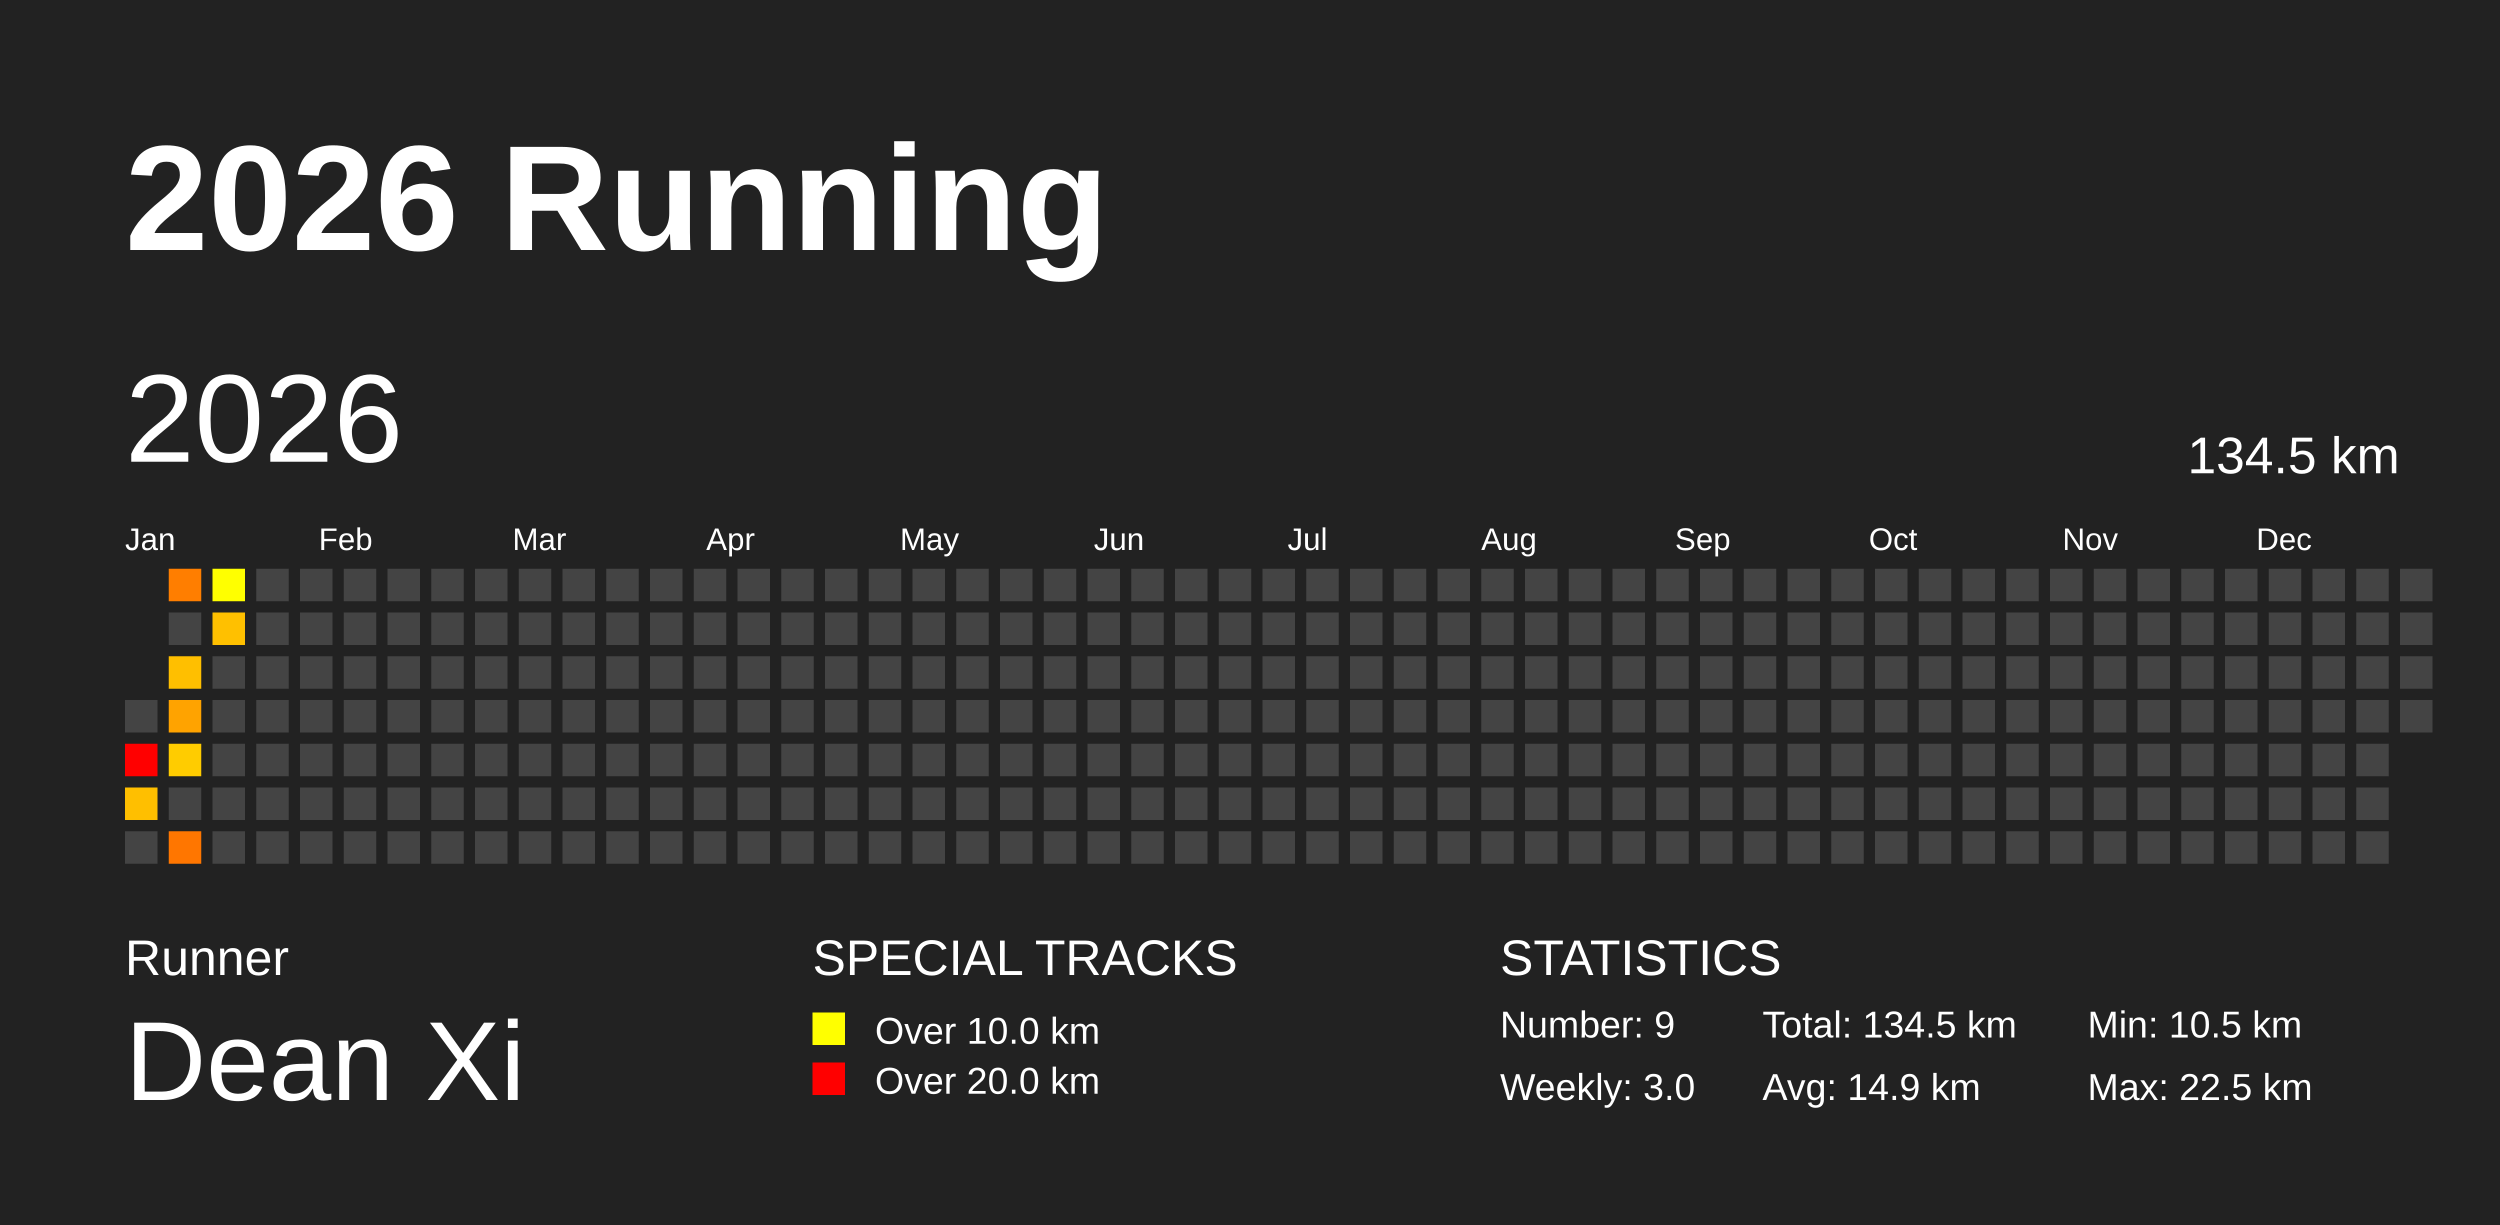
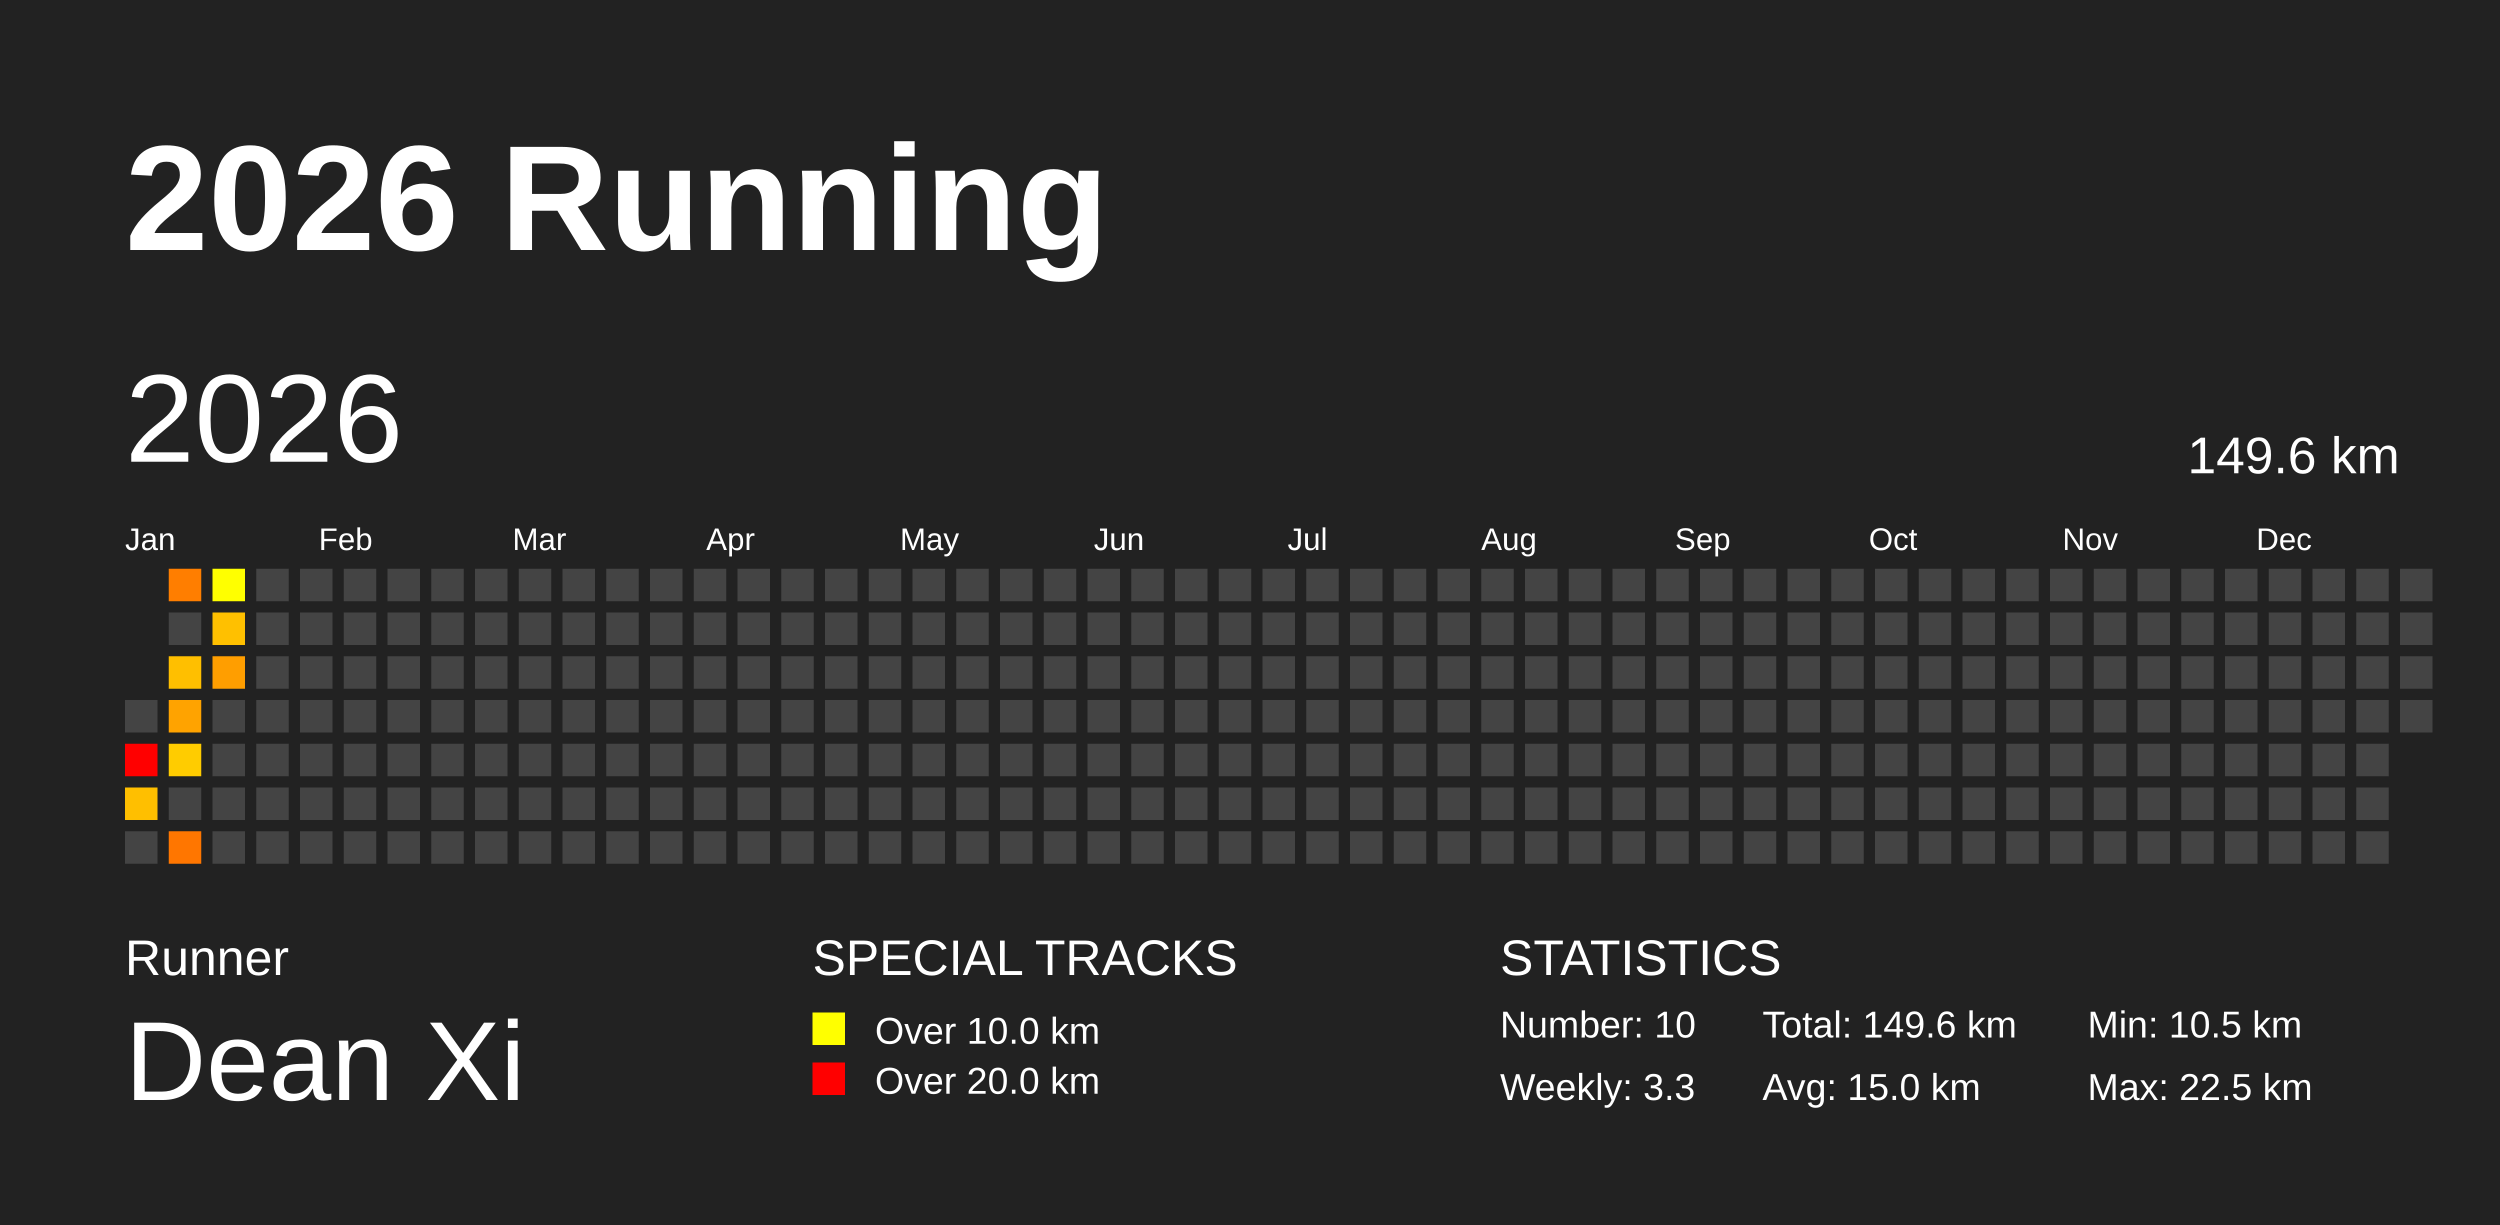
<svg xmlns="http://www.w3.org/2000/svg" baseProfile="full" height="98mm" version="1.1" viewBox="0,0,200,98" width="200mm">
  <defs />
  <rect fill="#222222" height="98" width="200" x="0" y="0" />
  <text fill="#FFFFFF" style="font-size:12px; font-family:Arial; font-weight:bold;" x="10" y="20">2026 Running</text>
  <text fill="#FFFFFF" style="font-size:4px; font-family:Arial" x="10" y="78">Runner</text>
  <text fill="#FFFFFF" style="font-size:9px; font-family:Arial" x="10" y="88">Dean Xi</text>
  <text fill="#FFFFFF" style="font-size:4px; font-family:Arial" x="65" y="78">SPECIAL TRACKS</text>
  <rect fill="yellow" height="2.6" width="2.6" x="65" y="81" />
  <text fill="#FFFFFF" style="font-size:3px; font-family:Arial" x="70" y="83.5">Over 10.0 km</text>
  <rect fill="red" height="2.6" width="2.6" x="65" y="85" />
  <text fill="#FFFFFF" style="font-size:3px; font-family:Arial" x="70" y="87.5">Over 20.0 km</text>
  <text fill="#FFFFFF" style="font-size:4px; font-family:Arial" x="120" y="78">STATISTICS</text>
-   <text fill="#FFFFFF" style="font-size:3px; font-family:Arial" x="120" y="83">Number: 9</text>
-   <text fill="#FFFFFF" style="font-size:3px; font-family:Arial" x="120" y="88">Weekly: 3.0</text>
-   <text fill="#FFFFFF" style="font-size:3px; font-family:Arial" x="141" y="83">Total: 134.5 km</text>
-   <text fill="#FFFFFF" style="font-size:3px; font-family:Arial" x="141" y="88">Avg: 14.9 km</text>
+   <text fill="#FFFFFF" style="font-size:3px; font-family:Arial" x="120" y="83">Number: 10</text>
+   <text fill="#FFFFFF" style="font-size:3px; font-family:Arial" x="120" y="88">Weekly: 3.3</text>
+   <text fill="#FFFFFF" style="font-size:3px; font-family:Arial" x="141" y="83">Total: 149.6 km</text>
+   <text fill="#FFFFFF" style="font-size:3px; font-family:Arial" x="141" y="88">Avg: 15.0 km</text>
  <text fill="#FFFFFF" style="font-size:3px; font-family:Arial" x="167" y="83">Min: 10.5 km</text>
  <text fill="#FFFFFF" style="font-size:3px; font-family:Arial" x="167" y="88">Max: 22.5 km</text>
  <text dominant-baseline="hanging" fill="#FFFFFF" style="font-size:10.0px; font-family:Arial;" x="10" y="30">2026</text>
-   <text dominant-baseline="hanging" fill="#FFFFFF" style="font-size:4.125px; font-family:Arial;" x="175" y="35">134.5 km</text>
+   <text dominant-baseline="hanging" fill="#FFFFFF" style="font-size:4.125px; font-family:Arial;" x="175" y="35">149.6 km</text>
  <text fill="#FFFFFF" style="font-size:2.5px; font-family:Arial" x="10.0" y="44">Jan</text>
  <text fill="#FFFFFF" style="font-size:2.5px; font-family:Arial" x="25.5" y="44">Feb</text>
  <text fill="#FFFFFF" style="font-size:2.5px; font-family:Arial" x="41.0" y="44">Mar</text>
  <text fill="#FFFFFF" style="font-size:2.5px; font-family:Arial" x="56.5" y="44">Apr</text>
  <text fill="#FFFFFF" style="font-size:2.5px; font-family:Arial" x="72.0" y="44">May</text>
  <text fill="#FFFFFF" style="font-size:2.5px; font-family:Arial" x="87.5" y="44">Jun</text>
  <text fill="#FFFFFF" style="font-size:2.5px; font-family:Arial" x="103.0" y="44">Jul</text>
  <text fill="#FFFFFF" style="font-size:2.5px; font-family:Arial" x="118.5" y="44">Aug</text>
  <text fill="#FFFFFF" style="font-size:2.5px; font-family:Arial" x="134.0" y="44">Sep</text>
  <text fill="#FFFFFF" style="font-size:2.5px; font-family:Arial" x="149.5" y="44">Oct</text>
  <text fill="#FFFFFF" style="font-size:2.5px; font-family:Arial" x="165.0" y="44">Nov</text>
  <text fill="#FFFFFF" style="font-size:2.5px; font-family:Arial" x="180.5" y="44">Dec</text>
  <rect fill="#444444" height="2.6" width="2.6" x="10.0" y="56.0" />
  <rect fill="red" height="2.6" width="2.6" x="10.0" y="59.5" />
  <rect fill="#ffbf00" height="2.6" width="2.6" x="10.0" y="63.0" />
  <rect fill="#444444" height="2.6" width="2.6" x="10.0" y="66.5" />
  <rect fill="#ff7e00" height="2.6" width="2.6" x="13.5" y="45.5" />
  <rect fill="#444444" height="2.6" width="2.6" x="13.5" y="49.0" />
  <rect fill="#ffbf00" height="2.6" width="2.6" x="13.5" y="52.5" />
  <rect fill="#ffa300" height="2.6" width="2.6" x="13.5" y="56.0" />
  <rect fill="#ffcc00" height="2.6" width="2.6" x="13.5" y="59.5" />
  <rect fill="#444444" height="2.6" width="2.6" x="13.5" y="63.0" />
  <rect fill="#ff7600" height="2.6" width="2.6" x="13.5" y="66.5" />
  <rect fill="#ffff00" height="2.6" width="2.6" x="17.0" y="45.5" />
  <rect fill="#ffc000" height="2.6" width="2.6" x="17.0" y="49.0" />
-   <rect fill="#444444" height="2.6" width="2.6" x="17.0" y="52.5" />
+   <rect fill="#ff9e00" height="2.6" width="2.6" x="17.0" y="52.5" />
  <rect fill="#444444" height="2.6" width="2.6" x="17.0" y="56.0" />
  <rect fill="#444444" height="2.6" width="2.6" x="17.0" y="59.5" />
  <rect fill="#444444" height="2.6" width="2.6" x="17.0" y="63.0" />
  <rect fill="#444444" height="2.6" width="2.6" x="17.0" y="66.5" />
  <rect fill="#444444" height="2.6" width="2.6" x="20.5" y="45.5" />
  <rect fill="#444444" height="2.6" width="2.6" x="20.5" y="49.0" />
  <rect fill="#444444" height="2.6" width="2.6" x="20.5" y="52.5" />
  <rect fill="#444444" height="2.6" width="2.6" x="20.5" y="56.0" />
  <rect fill="#444444" height="2.6" width="2.6" x="20.5" y="59.5" />
  <rect fill="#444444" height="2.6" width="2.6" x="20.5" y="63.0" />
  <rect fill="#444444" height="2.6" width="2.6" x="20.5" y="66.5" />
  <rect fill="#444444" height="2.6" width="2.6" x="24.0" y="45.5" />
  <rect fill="#444444" height="2.6" width="2.6" x="24.0" y="49.0" />
  <rect fill="#444444" height="2.6" width="2.6" x="24.0" y="52.5" />
  <rect fill="#444444" height="2.6" width="2.6" x="24.0" y="56.0" />
  <rect fill="#444444" height="2.6" width="2.6" x="24.0" y="59.5" />
  <rect fill="#444444" height="2.6" width="2.6" x="24.0" y="63.0" />
  <rect fill="#444444" height="2.6" width="2.6" x="24.0" y="66.5" />
  <rect fill="#444444" height="2.6" width="2.6" x="27.5" y="45.5" />
  <rect fill="#444444" height="2.6" width="2.6" x="27.5" y="49.0" />
  <rect fill="#444444" height="2.6" width="2.6" x="27.5" y="52.5" />
  <rect fill="#444444" height="2.6" width="2.6" x="27.5" y="56.0" />
  <rect fill="#444444" height="2.6" width="2.6" x="27.5" y="59.5" />
  <rect fill="#444444" height="2.6" width="2.6" x="27.5" y="63.0" />
  <rect fill="#444444" height="2.6" width="2.6" x="27.5" y="66.5" />
  <rect fill="#444444" height="2.6" width="2.6" x="31.0" y="45.5" />
  <rect fill="#444444" height="2.6" width="2.6" x="31.0" y="49.0" />
  <rect fill="#444444" height="2.6" width="2.6" x="31.0" y="52.5" />
  <rect fill="#444444" height="2.6" width="2.6" x="31.0" y="56.0" />
  <rect fill="#444444" height="2.6" width="2.6" x="31.0" y="59.5" />
  <rect fill="#444444" height="2.6" width="2.6" x="31.0" y="63.0" />
  <rect fill="#444444" height="2.6" width="2.6" x="31.0" y="66.5" />
  <rect fill="#444444" height="2.6" width="2.6" x="34.5" y="45.5" />
  <rect fill="#444444" height="2.6" width="2.6" x="34.5" y="49.0" />
  <rect fill="#444444" height="2.6" width="2.6" x="34.5" y="52.5" />
  <rect fill="#444444" height="2.6" width="2.6" x="34.5" y="56.0" />
  <rect fill="#444444" height="2.6" width="2.6" x="34.5" y="59.5" />
  <rect fill="#444444" height="2.6" width="2.6" x="34.5" y="63.0" />
  <rect fill="#444444" height="2.6" width="2.6" x="34.5" y="66.5" />
  <rect fill="#444444" height="2.6" width="2.6" x="38.0" y="45.5" />
  <rect fill="#444444" height="2.6" width="2.6" x="38.0" y="49.0" />
  <rect fill="#444444" height="2.6" width="2.6" x="38.0" y="52.5" />
  <rect fill="#444444" height="2.6" width="2.6" x="38.0" y="56.0" />
  <rect fill="#444444" height="2.6" width="2.6" x="38.0" y="59.5" />
  <rect fill="#444444" height="2.6" width="2.6" x="38.0" y="63.0" />
  <rect fill="#444444" height="2.6" width="2.6" x="38.0" y="66.5" />
  <rect fill="#444444" height="2.6" width="2.6" x="41.5" y="45.5" />
  <rect fill="#444444" height="2.6" width="2.6" x="41.5" y="49.0" />
  <rect fill="#444444" height="2.6" width="2.6" x="41.5" y="52.5" />
  <rect fill="#444444" height="2.6" width="2.6" x="41.5" y="56.0" />
  <rect fill="#444444" height="2.6" width="2.6" x="41.5" y="59.5" />
  <rect fill="#444444" height="2.6" width="2.6" x="41.5" y="63.0" />
  <rect fill="#444444" height="2.6" width="2.6" x="41.5" y="66.5" />
  <rect fill="#444444" height="2.6" width="2.6" x="45.0" y="45.5" />
  <rect fill="#444444" height="2.6" width="2.6" x="45.0" y="49.0" />
  <rect fill="#444444" height="2.6" width="2.6" x="45.0" y="52.5" />
  <rect fill="#444444" height="2.6" width="2.6" x="45.0" y="56.0" />
  <rect fill="#444444" height="2.6" width="2.6" x="45.0" y="59.5" />
  <rect fill="#444444" height="2.6" width="2.6" x="45.0" y="63.0" />
  <rect fill="#444444" height="2.6" width="2.6" x="45.0" y="66.5" />
  <rect fill="#444444" height="2.6" width="2.6" x="48.5" y="45.5" />
  <rect fill="#444444" height="2.6" width="2.6" x="48.5" y="49.0" />
  <rect fill="#444444" height="2.6" width="2.6" x="48.5" y="52.5" />
  <rect fill="#444444" height="2.6" width="2.6" x="48.5" y="56.0" />
  <rect fill="#444444" height="2.6" width="2.6" x="48.5" y="59.5" />
  <rect fill="#444444" height="2.6" width="2.6" x="48.5" y="63.0" />
  <rect fill="#444444" height="2.6" width="2.6" x="48.5" y="66.5" />
  <rect fill="#444444" height="2.6" width="2.6" x="52.0" y="45.5" />
  <rect fill="#444444" height="2.6" width="2.6" x="52.0" y="49.0" />
  <rect fill="#444444" height="2.6" width="2.6" x="52.0" y="52.5" />
  <rect fill="#444444" height="2.6" width="2.6" x="52.0" y="56.0" />
  <rect fill="#444444" height="2.6" width="2.6" x="52.0" y="59.5" />
  <rect fill="#444444" height="2.6" width="2.6" x="52.0" y="63.0" />
  <rect fill="#444444" height="2.6" width="2.6" x="52.0" y="66.5" />
  <rect fill="#444444" height="2.6" width="2.6" x="55.5" y="45.5" />
  <rect fill="#444444" height="2.6" width="2.6" x="55.5" y="49.0" />
  <rect fill="#444444" height="2.6" width="2.6" x="55.5" y="52.5" />
  <rect fill="#444444" height="2.6" width="2.6" x="55.5" y="56.0" />
  <rect fill="#444444" height="2.6" width="2.6" x="55.5" y="59.5" />
  <rect fill="#444444" height="2.6" width="2.6" x="55.5" y="63.0" />
  <rect fill="#444444" height="2.6" width="2.6" x="55.5" y="66.5" />
  <rect fill="#444444" height="2.6" width="2.6" x="59.0" y="45.5" />
  <rect fill="#444444" height="2.6" width="2.6" x="59.0" y="49.0" />
  <rect fill="#444444" height="2.6" width="2.6" x="59.0" y="52.5" />
  <rect fill="#444444" height="2.6" width="2.6" x="59.0" y="56.0" />
  <rect fill="#444444" height="2.6" width="2.6" x="59.0" y="59.5" />
  <rect fill="#444444" height="2.6" width="2.6" x="59.0" y="63.0" />
  <rect fill="#444444" height="2.6" width="2.6" x="59.0" y="66.5" />
  <rect fill="#444444" height="2.6" width="2.6" x="62.5" y="45.5" />
  <rect fill="#444444" height="2.6" width="2.6" x="62.5" y="49.0" />
  <rect fill="#444444" height="2.6" width="2.6" x="62.5" y="52.5" />
  <rect fill="#444444" height="2.6" width="2.6" x="62.5" y="56.0" />
  <rect fill="#444444" height="2.6" width="2.6" x="62.5" y="59.5" />
  <rect fill="#444444" height="2.6" width="2.6" x="62.5" y="63.0" />
  <rect fill="#444444" height="2.6" width="2.6" x="62.5" y="66.5" />
  <rect fill="#444444" height="2.6" width="2.6" x="66.0" y="45.5" />
  <rect fill="#444444" height="2.6" width="2.6" x="66.0" y="49.0" />
  <rect fill="#444444" height="2.6" width="2.6" x="66.0" y="52.5" />
  <rect fill="#444444" height="2.6" width="2.6" x="66.0" y="56.0" />
  <rect fill="#444444" height="2.6" width="2.6" x="66.0" y="59.5" />
  <rect fill="#444444" height="2.6" width="2.6" x="66.0" y="63.0" />
  <rect fill="#444444" height="2.6" width="2.6" x="66.0" y="66.5" />
  <rect fill="#444444" height="2.6" width="2.6" x="69.5" y="45.5" />
  <rect fill="#444444" height="2.6" width="2.6" x="69.5" y="49.0" />
  <rect fill="#444444" height="2.6" width="2.6" x="69.5" y="52.5" />
  <rect fill="#444444" height="2.6" width="2.6" x="69.5" y="56.0" />
  <rect fill="#444444" height="2.6" width="2.6" x="69.5" y="59.5" />
  <rect fill="#444444" height="2.6" width="2.6" x="69.5" y="63.0" />
  <rect fill="#444444" height="2.6" width="2.6" x="69.5" y="66.5" />
  <rect fill="#444444" height="2.6" width="2.6" x="73.0" y="45.5" />
  <rect fill="#444444" height="2.6" width="2.6" x="73.0" y="49.0" />
  <rect fill="#444444" height="2.6" width="2.6" x="73.0" y="52.5" />
  <rect fill="#444444" height="2.6" width="2.6" x="73.0" y="56.0" />
  <rect fill="#444444" height="2.6" width="2.6" x="73.0" y="59.5" />
  <rect fill="#444444" height="2.6" width="2.6" x="73.0" y="63.0" />
  <rect fill="#444444" height="2.6" width="2.6" x="73.0" y="66.5" />
  <rect fill="#444444" height="2.6" width="2.6" x="76.5" y="45.5" />
  <rect fill="#444444" height="2.6" width="2.6" x="76.5" y="49.0" />
  <rect fill="#444444" height="2.6" width="2.6" x="76.5" y="52.5" />
  <rect fill="#444444" height="2.6" width="2.6" x="76.5" y="56.0" />
  <rect fill="#444444" height="2.6" width="2.6" x="76.5" y="59.5" />
  <rect fill="#444444" height="2.6" width="2.6" x="76.5" y="63.0" />
  <rect fill="#444444" height="2.6" width="2.6" x="76.5" y="66.5" />
  <rect fill="#444444" height="2.6" width="2.6" x="80.0" y="45.5" />
  <rect fill="#444444" height="2.6" width="2.6" x="80.0" y="49.0" />
  <rect fill="#444444" height="2.6" width="2.6" x="80.0" y="52.5" />
  <rect fill="#444444" height="2.6" width="2.6" x="80.0" y="56.0" />
  <rect fill="#444444" height="2.6" width="2.6" x="80.0" y="59.5" />
  <rect fill="#444444" height="2.6" width="2.6" x="80.0" y="63.0" />
  <rect fill="#444444" height="2.6" width="2.6" x="80.0" y="66.5" />
  <rect fill="#444444" height="2.6" width="2.6" x="83.5" y="45.5" />
  <rect fill="#444444" height="2.6" width="2.6" x="83.5" y="49.0" />
  <rect fill="#444444" height="2.6" width="2.6" x="83.5" y="52.5" />
  <rect fill="#444444" height="2.6" width="2.6" x="83.5" y="56.0" />
  <rect fill="#444444" height="2.6" width="2.6" x="83.5" y="59.5" />
  <rect fill="#444444" height="2.6" width="2.6" x="83.5" y="63.0" />
  <rect fill="#444444" height="2.6" width="2.6" x="83.5" y="66.5" />
  <rect fill="#444444" height="2.6" width="2.6" x="87.0" y="45.5" />
  <rect fill="#444444" height="2.6" width="2.6" x="87.0" y="49.0" />
  <rect fill="#444444" height="2.6" width="2.6" x="87.0" y="52.5" />
  <rect fill="#444444" height="2.6" width="2.6" x="87.0" y="56.0" />
  <rect fill="#444444" height="2.6" width="2.6" x="87.0" y="59.5" />
  <rect fill="#444444" height="2.6" width="2.6" x="87.0" y="63.0" />
  <rect fill="#444444" height="2.6" width="2.6" x="87.0" y="66.5" />
  <rect fill="#444444" height="2.6" width="2.6" x="90.5" y="45.5" />
  <rect fill="#444444" height="2.6" width="2.6" x="90.5" y="49.0" />
  <rect fill="#444444" height="2.6" width="2.6" x="90.5" y="52.5" />
  <rect fill="#444444" height="2.6" width="2.6" x="90.5" y="56.0" />
  <rect fill="#444444" height="2.6" width="2.6" x="90.5" y="59.5" />
  <rect fill="#444444" height="2.6" width="2.6" x="90.5" y="63.0" />
  <rect fill="#444444" height="2.6" width="2.6" x="90.5" y="66.5" />
  <rect fill="#444444" height="2.6" width="2.6" x="94.0" y="45.5" />
  <rect fill="#444444" height="2.6" width="2.6" x="94.0" y="49.0" />
  <rect fill="#444444" height="2.6" width="2.6" x="94.0" y="52.5" />
  <rect fill="#444444" height="2.6" width="2.6" x="94.0" y="56.0" />
  <rect fill="#444444" height="2.6" width="2.6" x="94.0" y="59.5" />
  <rect fill="#444444" height="2.6" width="2.6" x="94.0" y="63.0" />
  <rect fill="#444444" height="2.6" width="2.6" x="94.0" y="66.5" />
  <rect fill="#444444" height="2.6" width="2.6" x="97.5" y="45.5" />
  <rect fill="#444444" height="2.6" width="2.6" x="97.5" y="49.0" />
  <rect fill="#444444" height="2.6" width="2.6" x="97.5" y="52.5" />
  <rect fill="#444444" height="2.6" width="2.6" x="97.5" y="56.0" />
  <rect fill="#444444" height="2.6" width="2.6" x="97.5" y="59.5" />
  <rect fill="#444444" height="2.6" width="2.6" x="97.5" y="63.0" />
  <rect fill="#444444" height="2.6" width="2.6" x="97.5" y="66.5" />
  <rect fill="#444444" height="2.6" width="2.6" x="101.0" y="45.5" />
  <rect fill="#444444" height="2.6" width="2.6" x="101.0" y="49.0" />
  <rect fill="#444444" height="2.6" width="2.6" x="101.0" y="52.5" />
  <rect fill="#444444" height="2.6" width="2.6" x="101.0" y="56.0" />
  <rect fill="#444444" height="2.6" width="2.6" x="101.0" y="59.5" />
  <rect fill="#444444" height="2.6" width="2.6" x="101.0" y="63.0" />
  <rect fill="#444444" height="2.6" width="2.6" x="101.0" y="66.5" />
  <rect fill="#444444" height="2.6" width="2.6" x="104.5" y="45.5" />
  <rect fill="#444444" height="2.6" width="2.6" x="104.5" y="49.0" />
  <rect fill="#444444" height="2.6" width="2.6" x="104.5" y="52.5" />
  <rect fill="#444444" height="2.6" width="2.6" x="104.5" y="56.0" />
  <rect fill="#444444" height="2.6" width="2.6" x="104.5" y="59.5" />
  <rect fill="#444444" height="2.6" width="2.6" x="104.5" y="63.0" />
  <rect fill="#444444" height="2.6" width="2.6" x="104.5" y="66.5" />
  <rect fill="#444444" height="2.6" width="2.6" x="108.0" y="45.5" />
  <rect fill="#444444" height="2.6" width="2.6" x="108.0" y="49.0" />
  <rect fill="#444444" height="2.6" width="2.6" x="108.0" y="52.5" />
  <rect fill="#444444" height="2.6" width="2.6" x="108.0" y="56.0" />
  <rect fill="#444444" height="2.6" width="2.6" x="108.0" y="59.5" />
  <rect fill="#444444" height="2.6" width="2.6" x="108.0" y="63.0" />
  <rect fill="#444444" height="2.6" width="2.6" x="108.0" y="66.5" />
  <rect fill="#444444" height="2.6" width="2.6" x="111.5" y="45.5" />
  <rect fill="#444444" height="2.6" width="2.6" x="111.5" y="49.0" />
  <rect fill="#444444" height="2.6" width="2.6" x="111.5" y="52.5" />
  <rect fill="#444444" height="2.6" width="2.6" x="111.5" y="56.0" />
  <rect fill="#444444" height="2.6" width="2.6" x="111.5" y="59.5" />
  <rect fill="#444444" height="2.6" width="2.6" x="111.5" y="63.0" />
  <rect fill="#444444" height="2.6" width="2.6" x="111.5" y="66.5" />
  <rect fill="#444444" height="2.6" width="2.6" x="115.0" y="45.5" />
  <rect fill="#444444" height="2.6" width="2.6" x="115.0" y="49.0" />
  <rect fill="#444444" height="2.6" width="2.6" x="115.0" y="52.5" />
  <rect fill="#444444" height="2.6" width="2.6" x="115.0" y="56.0" />
  <rect fill="#444444" height="2.6" width="2.6" x="115.0" y="59.5" />
  <rect fill="#444444" height="2.6" width="2.6" x="115.0" y="63.0" />
  <rect fill="#444444" height="2.6" width="2.6" x="115.0" y="66.5" />
  <rect fill="#444444" height="2.6" width="2.6" x="118.5" y="45.5" />
  <rect fill="#444444" height="2.6" width="2.6" x="118.5" y="49.0" />
  <rect fill="#444444" height="2.6" width="2.6" x="118.5" y="52.5" />
  <rect fill="#444444" height="2.6" width="2.6" x="118.5" y="56.0" />
  <rect fill="#444444" height="2.6" width="2.6" x="118.5" y="59.5" />
  <rect fill="#444444" height="2.6" width="2.6" x="118.5" y="63.0" />
  <rect fill="#444444" height="2.6" width="2.6" x="118.5" y="66.5" />
  <rect fill="#444444" height="2.6" width="2.6" x="122.0" y="45.5" />
  <rect fill="#444444" height="2.6" width="2.6" x="122.0" y="49.0" />
  <rect fill="#444444" height="2.6" width="2.6" x="122.0" y="52.5" />
  <rect fill="#444444" height="2.6" width="2.6" x="122.0" y="56.0" />
  <rect fill="#444444" height="2.6" width="2.6" x="122.0" y="59.5" />
  <rect fill="#444444" height="2.6" width="2.6" x="122.0" y="63.0" />
  <rect fill="#444444" height="2.6" width="2.6" x="122.0" y="66.5" />
  <rect fill="#444444" height="2.6" width="2.6" x="125.5" y="45.5" />
  <rect fill="#444444" height="2.6" width="2.6" x="125.5" y="49.0" />
  <rect fill="#444444" height="2.6" width="2.6" x="125.5" y="52.5" />
  <rect fill="#444444" height="2.6" width="2.6" x="125.5" y="56.0" />
  <rect fill="#444444" height="2.6" width="2.6" x="125.5" y="59.5" />
  <rect fill="#444444" height="2.6" width="2.6" x="125.5" y="63.0" />
  <rect fill="#444444" height="2.6" width="2.6" x="125.5" y="66.5" />
  <rect fill="#444444" height="2.6" width="2.6" x="129.0" y="45.5" />
  <rect fill="#444444" height="2.6" width="2.6" x="129.0" y="49.0" />
  <rect fill="#444444" height="2.6" width="2.6" x="129.0" y="52.5" />
  <rect fill="#444444" height="2.6" width="2.6" x="129.0" y="56.0" />
  <rect fill="#444444" height="2.6" width="2.6" x="129.0" y="59.5" />
  <rect fill="#444444" height="2.6" width="2.6" x="129.0" y="63.0" />
  <rect fill="#444444" height="2.6" width="2.6" x="129.0" y="66.5" />
  <rect fill="#444444" height="2.6" width="2.6" x="132.5" y="45.5" />
  <rect fill="#444444" height="2.6" width="2.6" x="132.5" y="49.0" />
  <rect fill="#444444" height="2.6" width="2.6" x="132.5" y="52.5" />
  <rect fill="#444444" height="2.6" width="2.6" x="132.5" y="56.0" />
  <rect fill="#444444" height="2.6" width="2.6" x="132.5" y="59.5" />
  <rect fill="#444444" height="2.6" width="2.6" x="132.5" y="63.0" />
  <rect fill="#444444" height="2.6" width="2.6" x="132.5" y="66.5" />
  <rect fill="#444444" height="2.6" width="2.6" x="136.0" y="45.5" />
  <rect fill="#444444" height="2.6" width="2.6" x="136.0" y="49.0" />
  <rect fill="#444444" height="2.6" width="2.6" x="136.0" y="52.5" />
  <rect fill="#444444" height="2.6" width="2.6" x="136.0" y="56.0" />
  <rect fill="#444444" height="2.6" width="2.6" x="136.0" y="59.5" />
  <rect fill="#444444" height="2.6" width="2.6" x="136.0" y="63.0" />
  <rect fill="#444444" height="2.6" width="2.6" x="136.0" y="66.5" />
  <rect fill="#444444" height="2.6" width="2.6" x="139.5" y="45.5" />
  <rect fill="#444444" height="2.6" width="2.6" x="139.5" y="49.0" />
  <rect fill="#444444" height="2.6" width="2.6" x="139.5" y="52.5" />
  <rect fill="#444444" height="2.6" width="2.6" x="139.5" y="56.0" />
  <rect fill="#444444" height="2.6" width="2.6" x="139.5" y="59.5" />
  <rect fill="#444444" height="2.6" width="2.6" x="139.5" y="63.0" />
  <rect fill="#444444" height="2.6" width="2.6" x="139.5" y="66.5" />
  <rect fill="#444444" height="2.6" width="2.6" x="143.0" y="45.5" />
  <rect fill="#444444" height="2.6" width="2.6" x="143.0" y="49.0" />
  <rect fill="#444444" height="2.6" width="2.6" x="143.0" y="52.5" />
  <rect fill="#444444" height="2.6" width="2.6" x="143.0" y="56.0" />
  <rect fill="#444444" height="2.6" width="2.6" x="143.0" y="59.5" />
  <rect fill="#444444" height="2.6" width="2.6" x="143.0" y="63.0" />
  <rect fill="#444444" height="2.6" width="2.6" x="143.0" y="66.5" />
  <rect fill="#444444" height="2.6" width="2.6" x="146.5" y="45.5" />
  <rect fill="#444444" height="2.6" width="2.6" x="146.5" y="49.0" />
  <rect fill="#444444" height="2.6" width="2.6" x="146.5" y="52.5" />
  <rect fill="#444444" height="2.6" width="2.6" x="146.5" y="56.0" />
  <rect fill="#444444" height="2.6" width="2.6" x="146.5" y="59.5" />
  <rect fill="#444444" height="2.6" width="2.6" x="146.5" y="63.0" />
  <rect fill="#444444" height="2.6" width="2.6" x="146.5" y="66.5" />
  <rect fill="#444444" height="2.6" width="2.6" x="150.0" y="45.5" />
  <rect fill="#444444" height="2.6" width="2.6" x="150.0" y="49.0" />
  <rect fill="#444444" height="2.6" width="2.6" x="150.0" y="52.5" />
  <rect fill="#444444" height="2.6" width="2.6" x="150.0" y="56.0" />
  <rect fill="#444444" height="2.6" width="2.6" x="150.0" y="59.5" />
  <rect fill="#444444" height="2.6" width="2.6" x="150.0" y="63.0" />
  <rect fill="#444444" height="2.6" width="2.6" x="150.0" y="66.5" />
  <rect fill="#444444" height="2.6" width="2.6" x="153.5" y="45.5" />
  <rect fill="#444444" height="2.6" width="2.6" x="153.5" y="49.0" />
  <rect fill="#444444" height="2.6" width="2.6" x="153.5" y="52.5" />
  <rect fill="#444444" height="2.6" width="2.6" x="153.5" y="56.0" />
  <rect fill="#444444" height="2.6" width="2.6" x="153.5" y="59.5" />
  <rect fill="#444444" height="2.6" width="2.6" x="153.5" y="63.0" />
  <rect fill="#444444" height="2.6" width="2.6" x="153.5" y="66.5" />
  <rect fill="#444444" height="2.6" width="2.6" x="157.0" y="45.5" />
  <rect fill="#444444" height="2.6" width="2.6" x="157.0" y="49.0" />
  <rect fill="#444444" height="2.6" width="2.6" x="157.0" y="52.5" />
  <rect fill="#444444" height="2.6" width="2.6" x="157.0" y="56.0" />
  <rect fill="#444444" height="2.6" width="2.6" x="157.0" y="59.5" />
  <rect fill="#444444" height="2.6" width="2.6" x="157.0" y="63.0" />
  <rect fill="#444444" height="2.6" width="2.6" x="157.0" y="66.5" />
  <rect fill="#444444" height="2.6" width="2.6" x="160.5" y="45.5" />
  <rect fill="#444444" height="2.6" width="2.6" x="160.5" y="49.0" />
  <rect fill="#444444" height="2.6" width="2.6" x="160.5" y="52.5" />
  <rect fill="#444444" height="2.6" width="2.6" x="160.5" y="56.0" />
  <rect fill="#444444" height="2.6" width="2.6" x="160.5" y="59.5" />
  <rect fill="#444444" height="2.6" width="2.6" x="160.5" y="63.0" />
  <rect fill="#444444" height="2.6" width="2.6" x="160.5" y="66.5" />
  <rect fill="#444444" height="2.6" width="2.6" x="164.0" y="45.5" />
  <rect fill="#444444" height="2.6" width="2.6" x="164.0" y="49.0" />
  <rect fill="#444444" height="2.6" width="2.6" x="164.0" y="52.5" />
  <rect fill="#444444" height="2.6" width="2.6" x="164.0" y="56.0" />
  <rect fill="#444444" height="2.6" width="2.6" x="164.0" y="59.5" />
  <rect fill="#444444" height="2.6" width="2.6" x="164.0" y="63.0" />
  <rect fill="#444444" height="2.6" width="2.6" x="164.0" y="66.5" />
  <rect fill="#444444" height="2.6" width="2.6" x="167.5" y="45.5" />
  <rect fill="#444444" height="2.6" width="2.6" x="167.5" y="49.0" />
  <rect fill="#444444" height="2.6" width="2.6" x="167.5" y="52.5" />
  <rect fill="#444444" height="2.6" width="2.6" x="167.5" y="56.0" />
  <rect fill="#444444" height="2.6" width="2.6" x="167.5" y="59.5" />
  <rect fill="#444444" height="2.6" width="2.6" x="167.5" y="63.0" />
  <rect fill="#444444" height="2.6" width="2.6" x="167.5" y="66.5" />
  <rect fill="#444444" height="2.6" width="2.6" x="171.0" y="45.5" />
  <rect fill="#444444" height="2.6" width="2.6" x="171.0" y="49.0" />
  <rect fill="#444444" height="2.6" width="2.6" x="171.0" y="52.5" />
  <rect fill="#444444" height="2.6" width="2.6" x="171.0" y="56.0" />
  <rect fill="#444444" height="2.6" width="2.6" x="171.0" y="59.5" />
  <rect fill="#444444" height="2.6" width="2.6" x="171.0" y="63.0" />
  <rect fill="#444444" height="2.6" width="2.6" x="171.0" y="66.5" />
  <rect fill="#444444" height="2.6" width="2.6" x="174.5" y="45.5" />
  <rect fill="#444444" height="2.6" width="2.6" x="174.5" y="49.0" />
  <rect fill="#444444" height="2.6" width="2.6" x="174.5" y="52.5" />
  <rect fill="#444444" height="2.6" width="2.6" x="174.5" y="56.0" />
  <rect fill="#444444" height="2.6" width="2.6" x="174.5" y="59.5" />
  <rect fill="#444444" height="2.6" width="2.6" x="174.5" y="63.0" />
  <rect fill="#444444" height="2.6" width="2.6" x="174.5" y="66.5" />
  <rect fill="#444444" height="2.6" width="2.6" x="178.0" y="45.5" />
  <rect fill="#444444" height="2.6" width="2.6" x="178.0" y="49.0" />
  <rect fill="#444444" height="2.6" width="2.6" x="178.0" y="52.5" />
  <rect fill="#444444" height="2.6" width="2.6" x="178.0" y="56.0" />
  <rect fill="#444444" height="2.6" width="2.6" x="178.0" y="59.5" />
  <rect fill="#444444" height="2.6" width="2.6" x="178.0" y="63.0" />
  <rect fill="#444444" height="2.6" width="2.6" x="178.0" y="66.5" />
  <rect fill="#444444" height="2.6" width="2.6" x="181.5" y="45.5" />
  <rect fill="#444444" height="2.6" width="2.6" x="181.5" y="49.0" />
  <rect fill="#444444" height="2.6" width="2.6" x="181.5" y="52.5" />
  <rect fill="#444444" height="2.6" width="2.6" x="181.5" y="56.0" />
  <rect fill="#444444" height="2.6" width="2.6" x="181.5" y="59.5" />
  <rect fill="#444444" height="2.6" width="2.6" x="181.5" y="63.0" />
  <rect fill="#444444" height="2.6" width="2.6" x="181.5" y="66.5" />
  <rect fill="#444444" height="2.6" width="2.6" x="185.0" y="45.5" />
  <rect fill="#444444" height="2.6" width="2.6" x="185.0" y="49.0" />
  <rect fill="#444444" height="2.6" width="2.6" x="185.0" y="52.5" />
  <rect fill="#444444" height="2.6" width="2.6" x="185.0" y="56.0" />
  <rect fill="#444444" height="2.6" width="2.6" x="185.0" y="59.5" />
  <rect fill="#444444" height="2.6" width="2.6" x="185.0" y="63.0" />
  <rect fill="#444444" height="2.6" width="2.6" x="185.0" y="66.5" />
  <rect fill="#444444" height="2.6" width="2.6" x="188.5" y="45.5" />
  <rect fill="#444444" height="2.6" width="2.6" x="188.5" y="49.0" />
  <rect fill="#444444" height="2.6" width="2.6" x="188.5" y="52.5" />
  <rect fill="#444444" height="2.6" width="2.6" x="188.5" y="56.0" />
  <rect fill="#444444" height="2.6" width="2.6" x="188.5" y="59.5" />
  <rect fill="#444444" height="2.6" width="2.6" x="188.5" y="63.0" />
  <rect fill="#444444" height="2.6" width="2.6" x="188.5" y="66.5" />
  <rect fill="#444444" height="2.6" width="2.6" x="192.0" y="45.5" />
  <rect fill="#444444" height="2.6" width="2.6" x="192.0" y="49.0" />
  <rect fill="#444444" height="2.6" width="2.6" x="192.0" y="52.5" />
  <rect fill="#444444" height="2.6" width="2.6" x="192.0" y="56.0" />
</svg>
